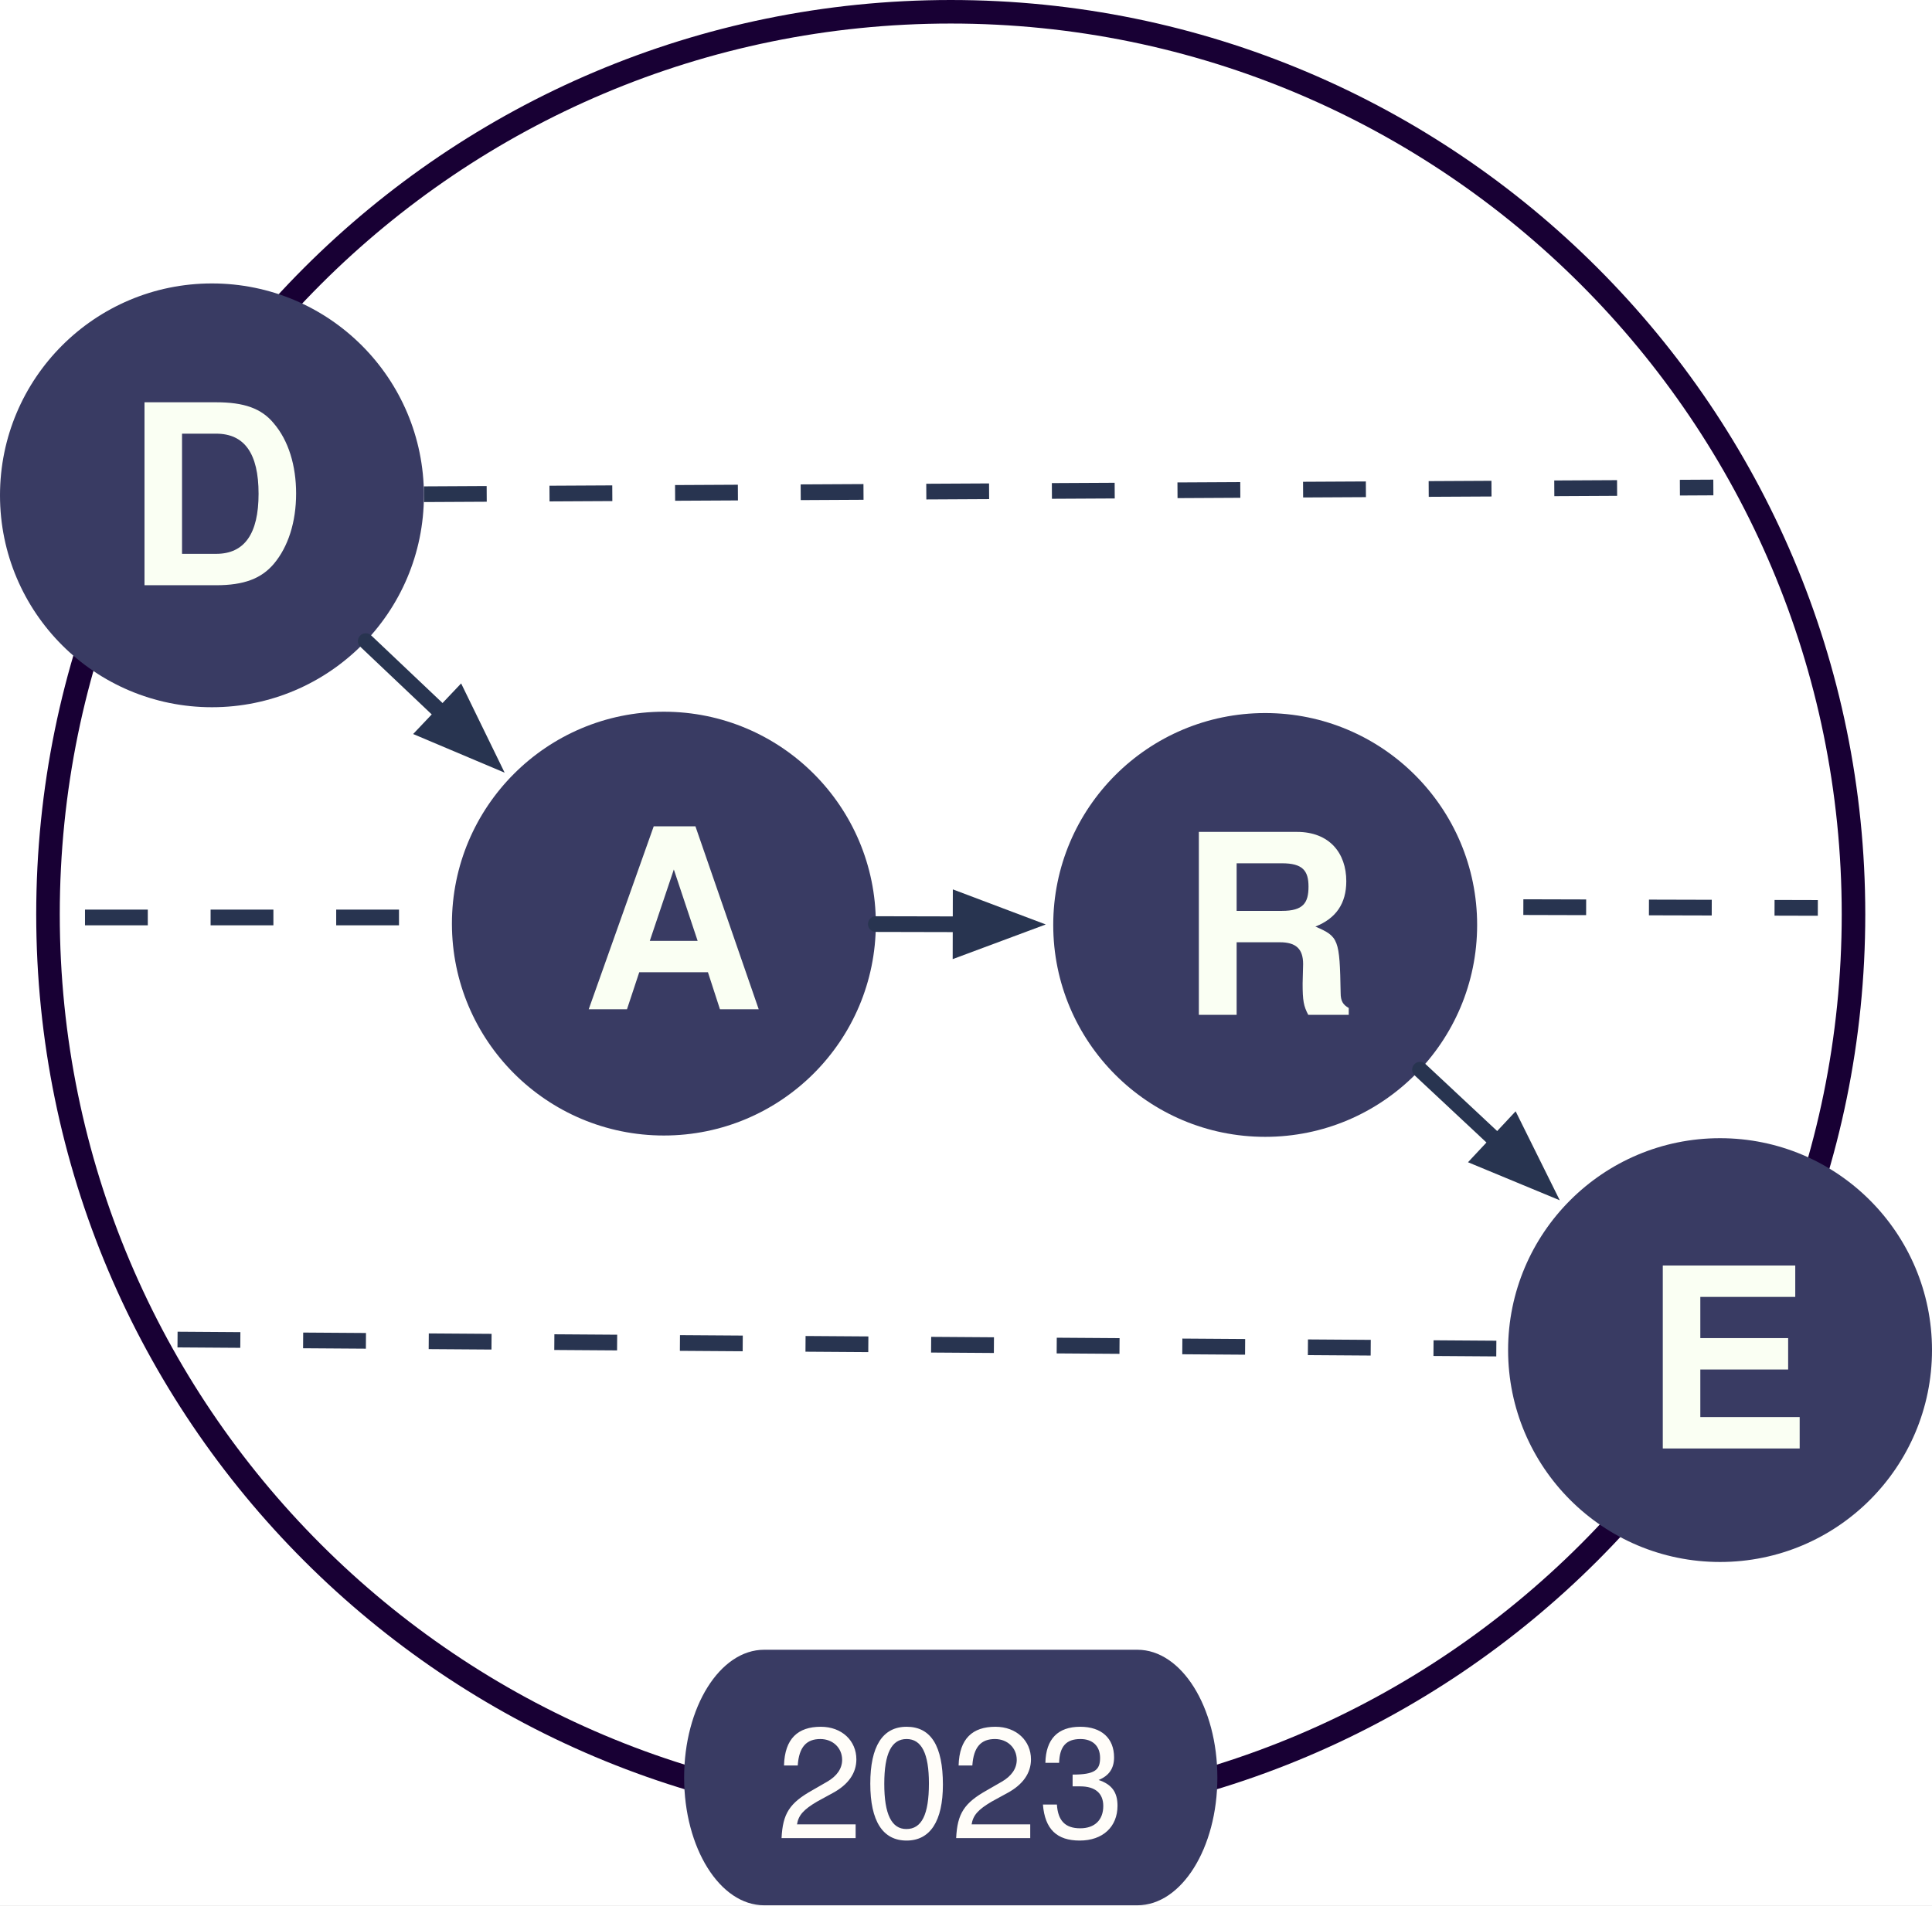
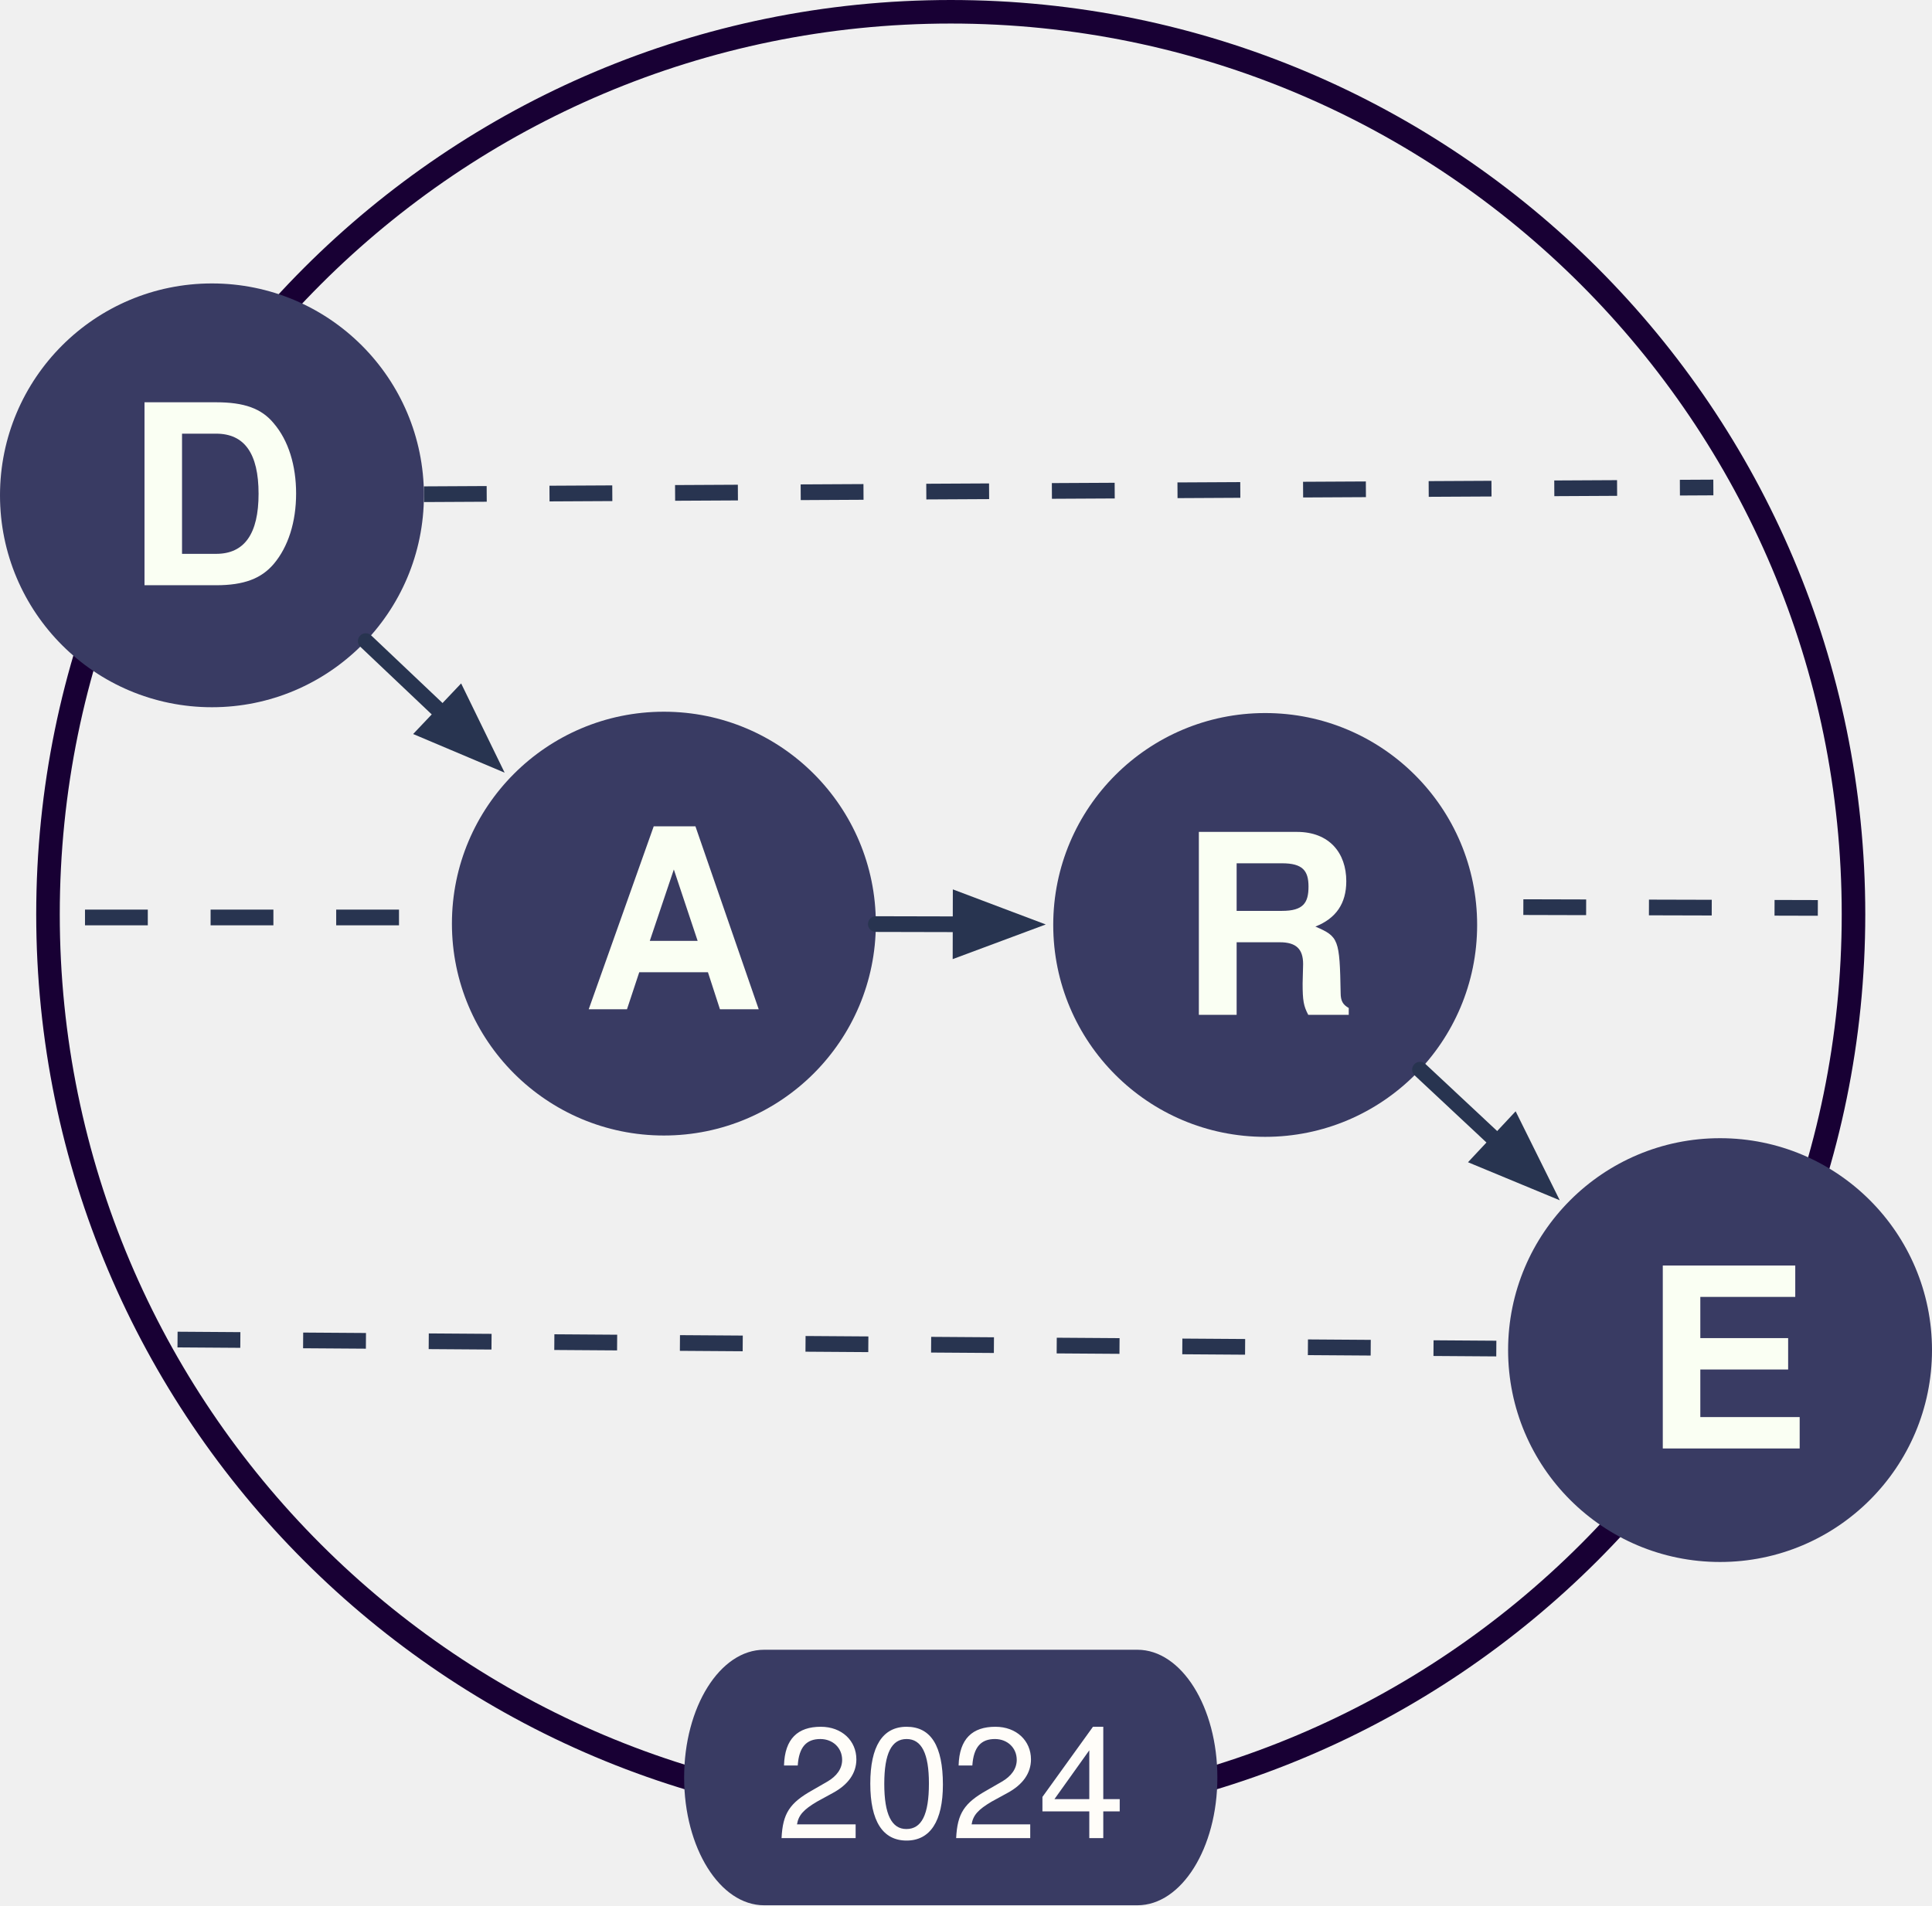
<svg xmlns="http://www.w3.org/2000/svg" version="1.1" viewBox="208.086 873.975 123.057 121.387" width="123.057" height="121.387">
  <defs>
    <marker orient="auto" overflow="visible" markerUnits="strokeWidth" id="FilledArrow_Marker" stroke-linejoin="miter" stroke-miterlimit="10" viewBox="-1 -3 6 6" markerWidth="6" markerHeight="6" color="#283450">
      <g>
        <path d="M 4 0 L 0 -1.5 L 0 1.5 Z" fill="currentColor" stroke="currentColor" stroke-width="1" />
      </g>
    </marker>
  </defs>
-   <g id="Canvas_1" stroke-dasharray="none" stroke="none" stroke-opacity="1" fill="none" fill-opacity="1">
-     <rect fill="white" x="208.086" y="873.975" width="123.057" height="121.387" />
+   <g id="Canvas_1" fill="none" fill-opacity="1" stroke-opacity="1" stroke="none" stroke-dasharray="none">
    <g id="Canvas_1_Layer_1">
      <g id="Graphic_216">
        <circle cx="268.643" cy="932.225" r="57.5" stroke="#180034" stroke-linecap="round" stroke-linejoin="round" stroke-width="1.5" />
      </g>
      <g id="Line_215">
        <line x1="219.394" y1="959.319" x2="304.143" y2="959.898" stroke="#283450" stroke-linecap="butt" stroke-linejoin="round" stroke-dasharray="4.0,4.0" stroke-width="1" />
      </g>
      <g id="Graphic_214">
        <path d="M 256.756 979.082 L 280.53 979.082 C 283.342 979.082 285.625 982.729 285.625 987.222 C 285.625 991.716 283.342 995.362 280.53 995.362 L 256.756 995.362 C 253.943 995.362 251.661 991.716 251.661 987.222 C 251.661 982.729 253.943 979.082 256.756 979.082 Z" fill="#393b63" />
        <text transform="translate(257.0574 981.0822)" fill="#fffdf9">
-           <tspan font-family="Helvetica Neue" font-size="10" fill="#fffdf9" x=".465" y="10">2023</tspan>
+           <tspan font-family="Helvetica Neue" font-size="10" fill="#fffdf9" x=".465" y="10">2024</tspan>
        </text>
      </g>
      <g id="Line_213">
        <line x1="289.114" y1="931.726" x2="323.871" y2="931.819" stroke="#283450" stroke-linecap="butt" stroke-linejoin="round" stroke-dasharray="4.0,4.0" stroke-width="1" />
      </g>
      <g id="Line_212">
        <line x1="235.086" y1="905.462" x2="317.216" y2="905.033" stroke="#283450" stroke-linecap="butt" stroke-linejoin="round" stroke-dasharray="4.0,4.0" stroke-width="1" />
      </g>
      <g id="Line_211">
        <line x1="213.5" y1="932.426" x2="255.3" y2="932.426" stroke="#283450" stroke-linecap="butt" stroke-linejoin="round" stroke-dasharray="4.0,4.0" stroke-width="1" />
      </g>
      <g id="Graphic_210">
        <circle cx="221.586" cy="905.533" r="13.5" fill="#393b63" />
        <text transform="translate(216.0557 895.2608)" fill="#fafff3">
          <tspan font-family="Helvetica Neue" font-weight="bold" font-size="16" fill="#fafff3" x="0" y="16">D</tspan>
        </text>
      </g>
      <g id="Graphic_209">
        <circle cx="250.371" cy="932.819" r="13.5" fill="#393b63" />
        <text transform="translate(239.8414 922.2765)" fill="#fafff3">
          <tspan font-family="Helvetica Neue" font-weight="bold" font-size="16" fill="#fafff3" x="5.32" y="16">A</tspan>
        </text>
      </g>
      <g id="Graphic_208">
        <circle cx="288.671" cy="932.904" r="13.5" fill="#393b63" />
        <text transform="translate(283.1414 922.6322)" fill="#fafff3">
          <tspan font-family="Helvetica Neue" font-weight="bold" font-size="16" fill="#fafff3" x=".024" y="16">R</tspan>
        </text>
      </g>
      <g id="Graphic_207">
        <circle cx="317.643" cy="959.99" r="13.5" fill="#393b63" />
        <text transform="translate(312.1129 950.258)" fill="#fafff3">
          <tspan font-family="Helvetica Neue" font-weight="bold" font-size="16" fill="#fafff3" x=".616" y="16">E</tspan>
        </text>
      </g>
      <g id="Line_206">
        <line x1="231.384" y1="914.82" x2="236.292" y2="919.472" marker-end="url(#FilledArrow_Marker)" stroke="#283450" stroke-linecap="round" stroke-linejoin="round" stroke-width="1" />
      </g>
      <g id="Line_205">
        <line x1="298.533" y1="942.124" x2="303.471" y2="946.741" marker-end="url(#FilledArrow_Marker)" stroke="#283450" stroke-linecap="round" stroke-linejoin="round" stroke-width="1" />
      </g>
      <g id="Line_204">
        <line x1="263.871" y1="932.849" x2="269.271" y2="932.861" marker-end="url(#FilledArrow_Marker)" stroke="#283450" stroke-linecap="round" stroke-linejoin="round" stroke-width="1" />
      </g>
    </g>
  </g>
</svg>
